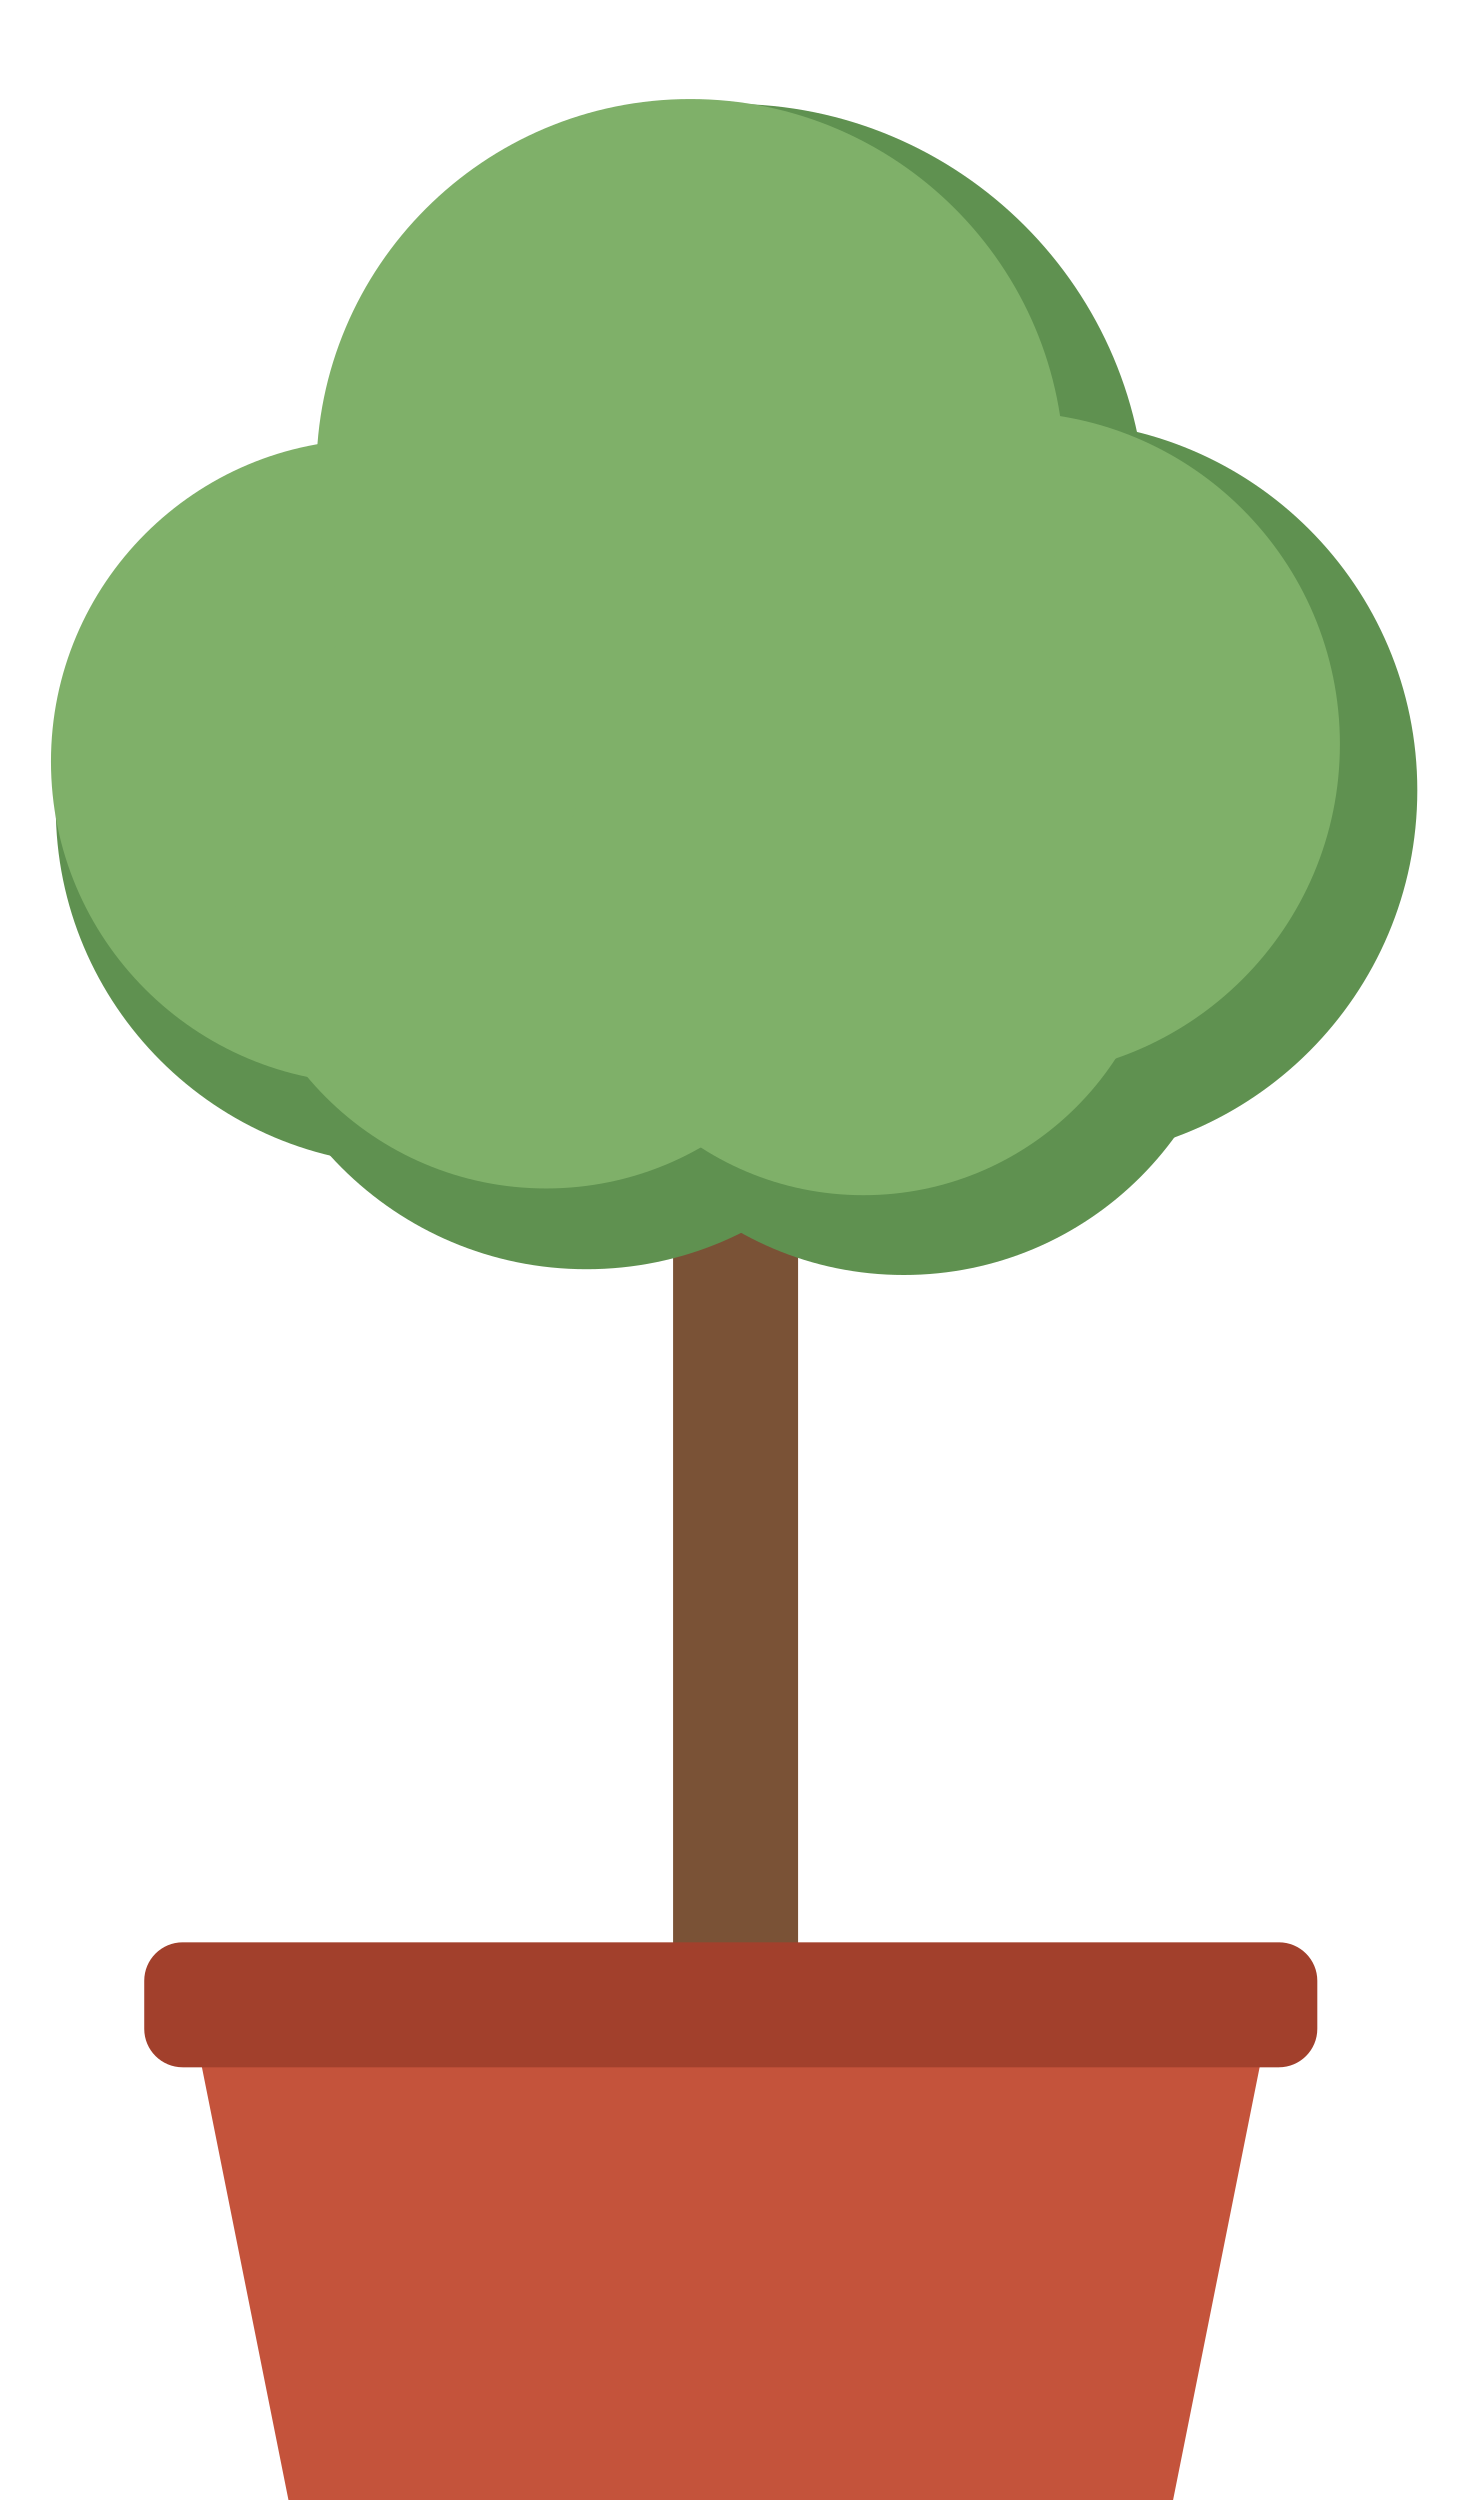
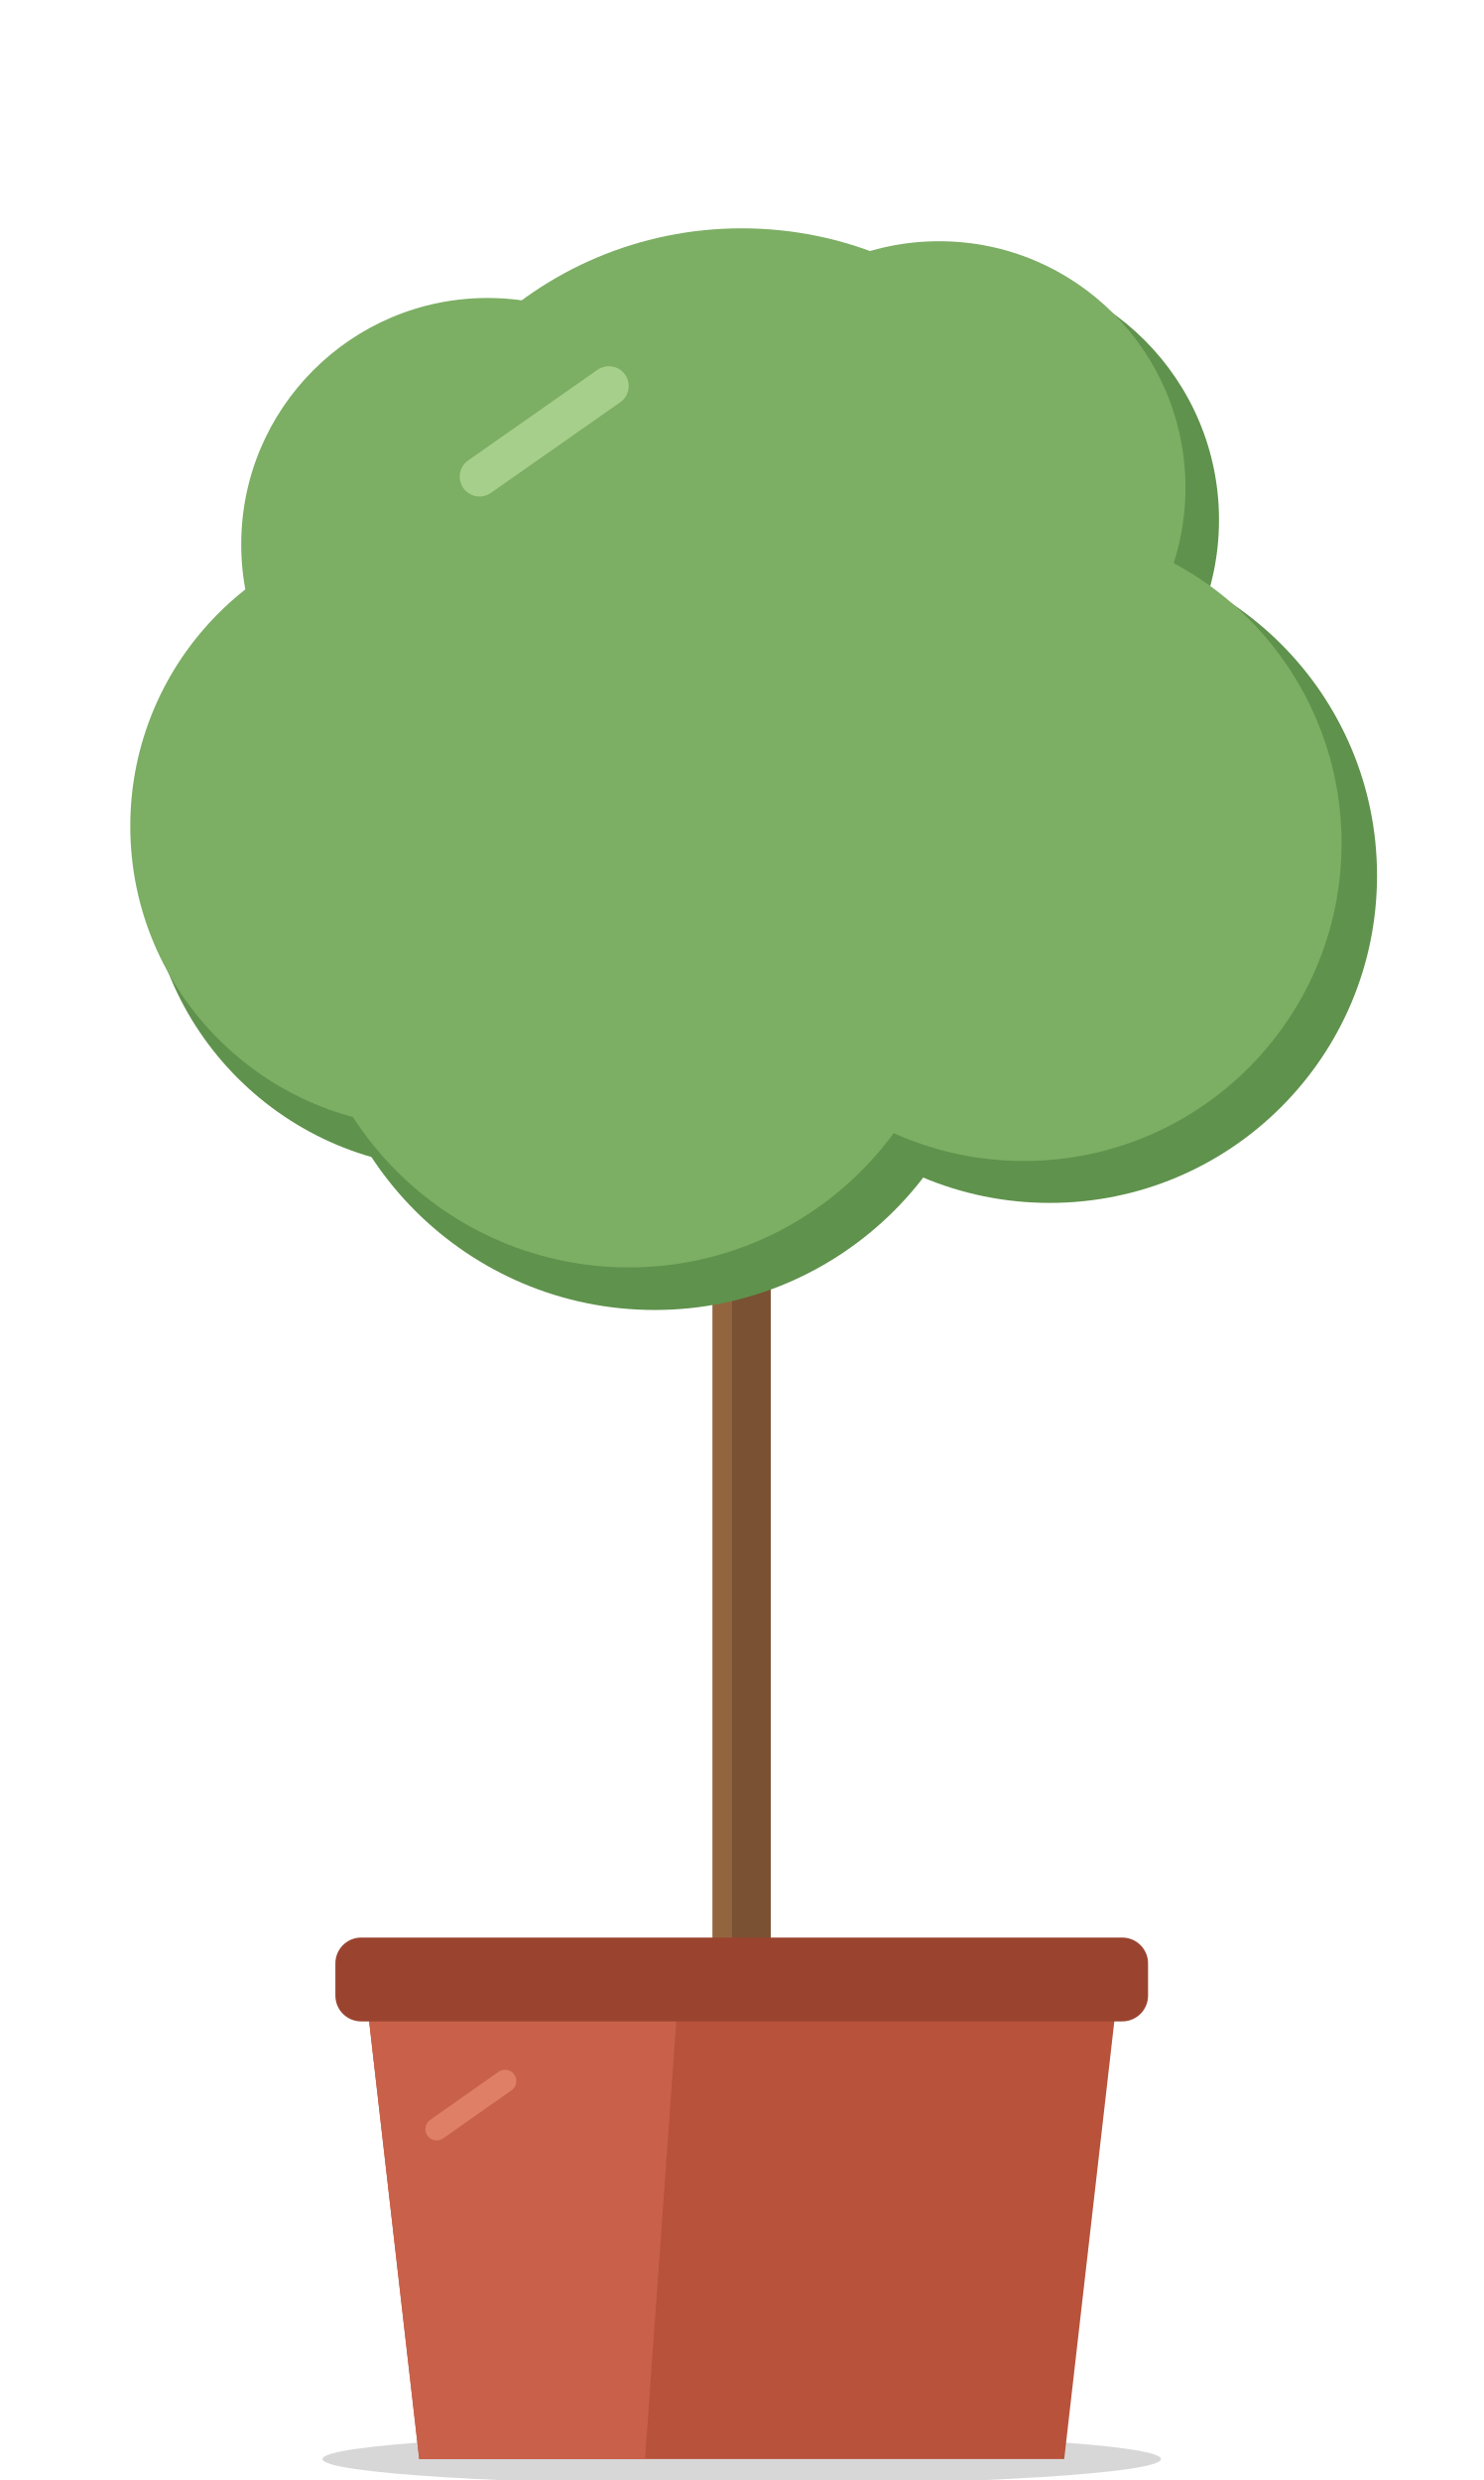
- <svg xmlns="http://www.w3.org/2000/svg" width="304" height="520" viewBox="0 0 304 520">
-   <rect x="140" y="150" width="26" height="280" rx="8" fill="#7a5236" />
-   <circle cx="86" cy="168" r="74.4" fill="#5f9150" />
-   <circle cx="218" cy="164.4" r="76.8" fill="#5f9150" />
-   <circle cx="152" cy="108" r="86.4" fill="#5f9150" />
-   <circle cx="122" cy="192" r="72" fill="#5f9150" />
-   <circle cx="188" cy="195.6" r="69.6" fill="#5f9150" />
-   <circle cx="77.6" cy="158.4" r="67" fill="#7fb069" />
-   <circle cx="209.6" cy="154.8" r="69.1" fill="#7fb069" />
-   <circle cx="143.6" cy="98.4" r="77.8" fill="#7fb069" />
-   <circle cx="113.6" cy="182.4" r="64.8" fill="#7fb069" />
-   <circle cx="179.6" cy="186" r="62.6" fill="#7fb069" />
-   <path d="M40 420 L264 420 L244 520 L60 520 Z" fill="#c4533b" />
-   <rect x="30" y="404" width="244" height="26" rx="8" fill="#a2402c" />
+ <svg xmlns="http://www.w3.org/2000/svg" width="460" height="769" viewBox="0 0 460 769">
+   <ellipse cx="230" cy="762.5" rx="130" ry="8" fill="#000000" fill-opacity="0.16" />
+   <rect x="221" y="300" width="18" height="322.8" rx="6" fill="#7a5132" />
+   <rect x="221" y="300" width="6" height="322.8" rx="3" fill="#93653f" />
+   <circle cx="141.8" cy="266.2" r="96.3" fill="#5f924c" />
+   <circle cx="325.5" cy="271.5" r="101.5" fill="#5f924c" />
+   <circle cx="238" cy="196.2" r="119" fill="#5f924c" />
+   <circle cx="203" cy="301.2" r="105" fill="#5f924c" />
+   <circle cx="299.2" cy="161.2" r="78.8" fill="#5f924c" />
+   <circle cx="159.2" cy="178.8" r="78.8" fill="#5f924c" />
+   <circle cx="133.8" cy="256.2" r="93.4" fill="#7cae64" />
+   <circle cx="317.5" cy="261.5" r="98.5" fill="#7cae64" />
+   <circle cx="230" cy="186.2" r="115.4" fill="#7cae64" />
+   <circle cx="195" cy="291.2" r="101.8" fill="#7cae64" />
+   <circle cx="291.2" cy="151.2" r="76.4" fill="#7cae64" />
+   <circle cx="151.2" cy="168.8" r="76.4" fill="#7cae64" />
+   <path d="M148.7 147.8 L188.8 119.7" fill="none" stroke="#a6cf8b" stroke-width="12.3" stroke-linecap="round" stroke-linejoin="round" />
+   <path d="M114.0 622.75 L346.0 622.75 L330.0 762.5 L130.0 762.5 Z" fill="#b8523a" />
+   <path d="M114.0 622.75 L210.0 622.75 L200.0 762.5 L130.0 762.5 Z" fill="#c9614a" />
+   <rect x="104" y="600.8" width="252" height="26" rx="8" fill="#9a4430" />
+   <path d="M135.4 660.2 L156.6 645.3" fill="none" stroke="#de7f66" stroke-width="7" stroke-linecap="round" stroke-linejoin="round" />
</svg>
